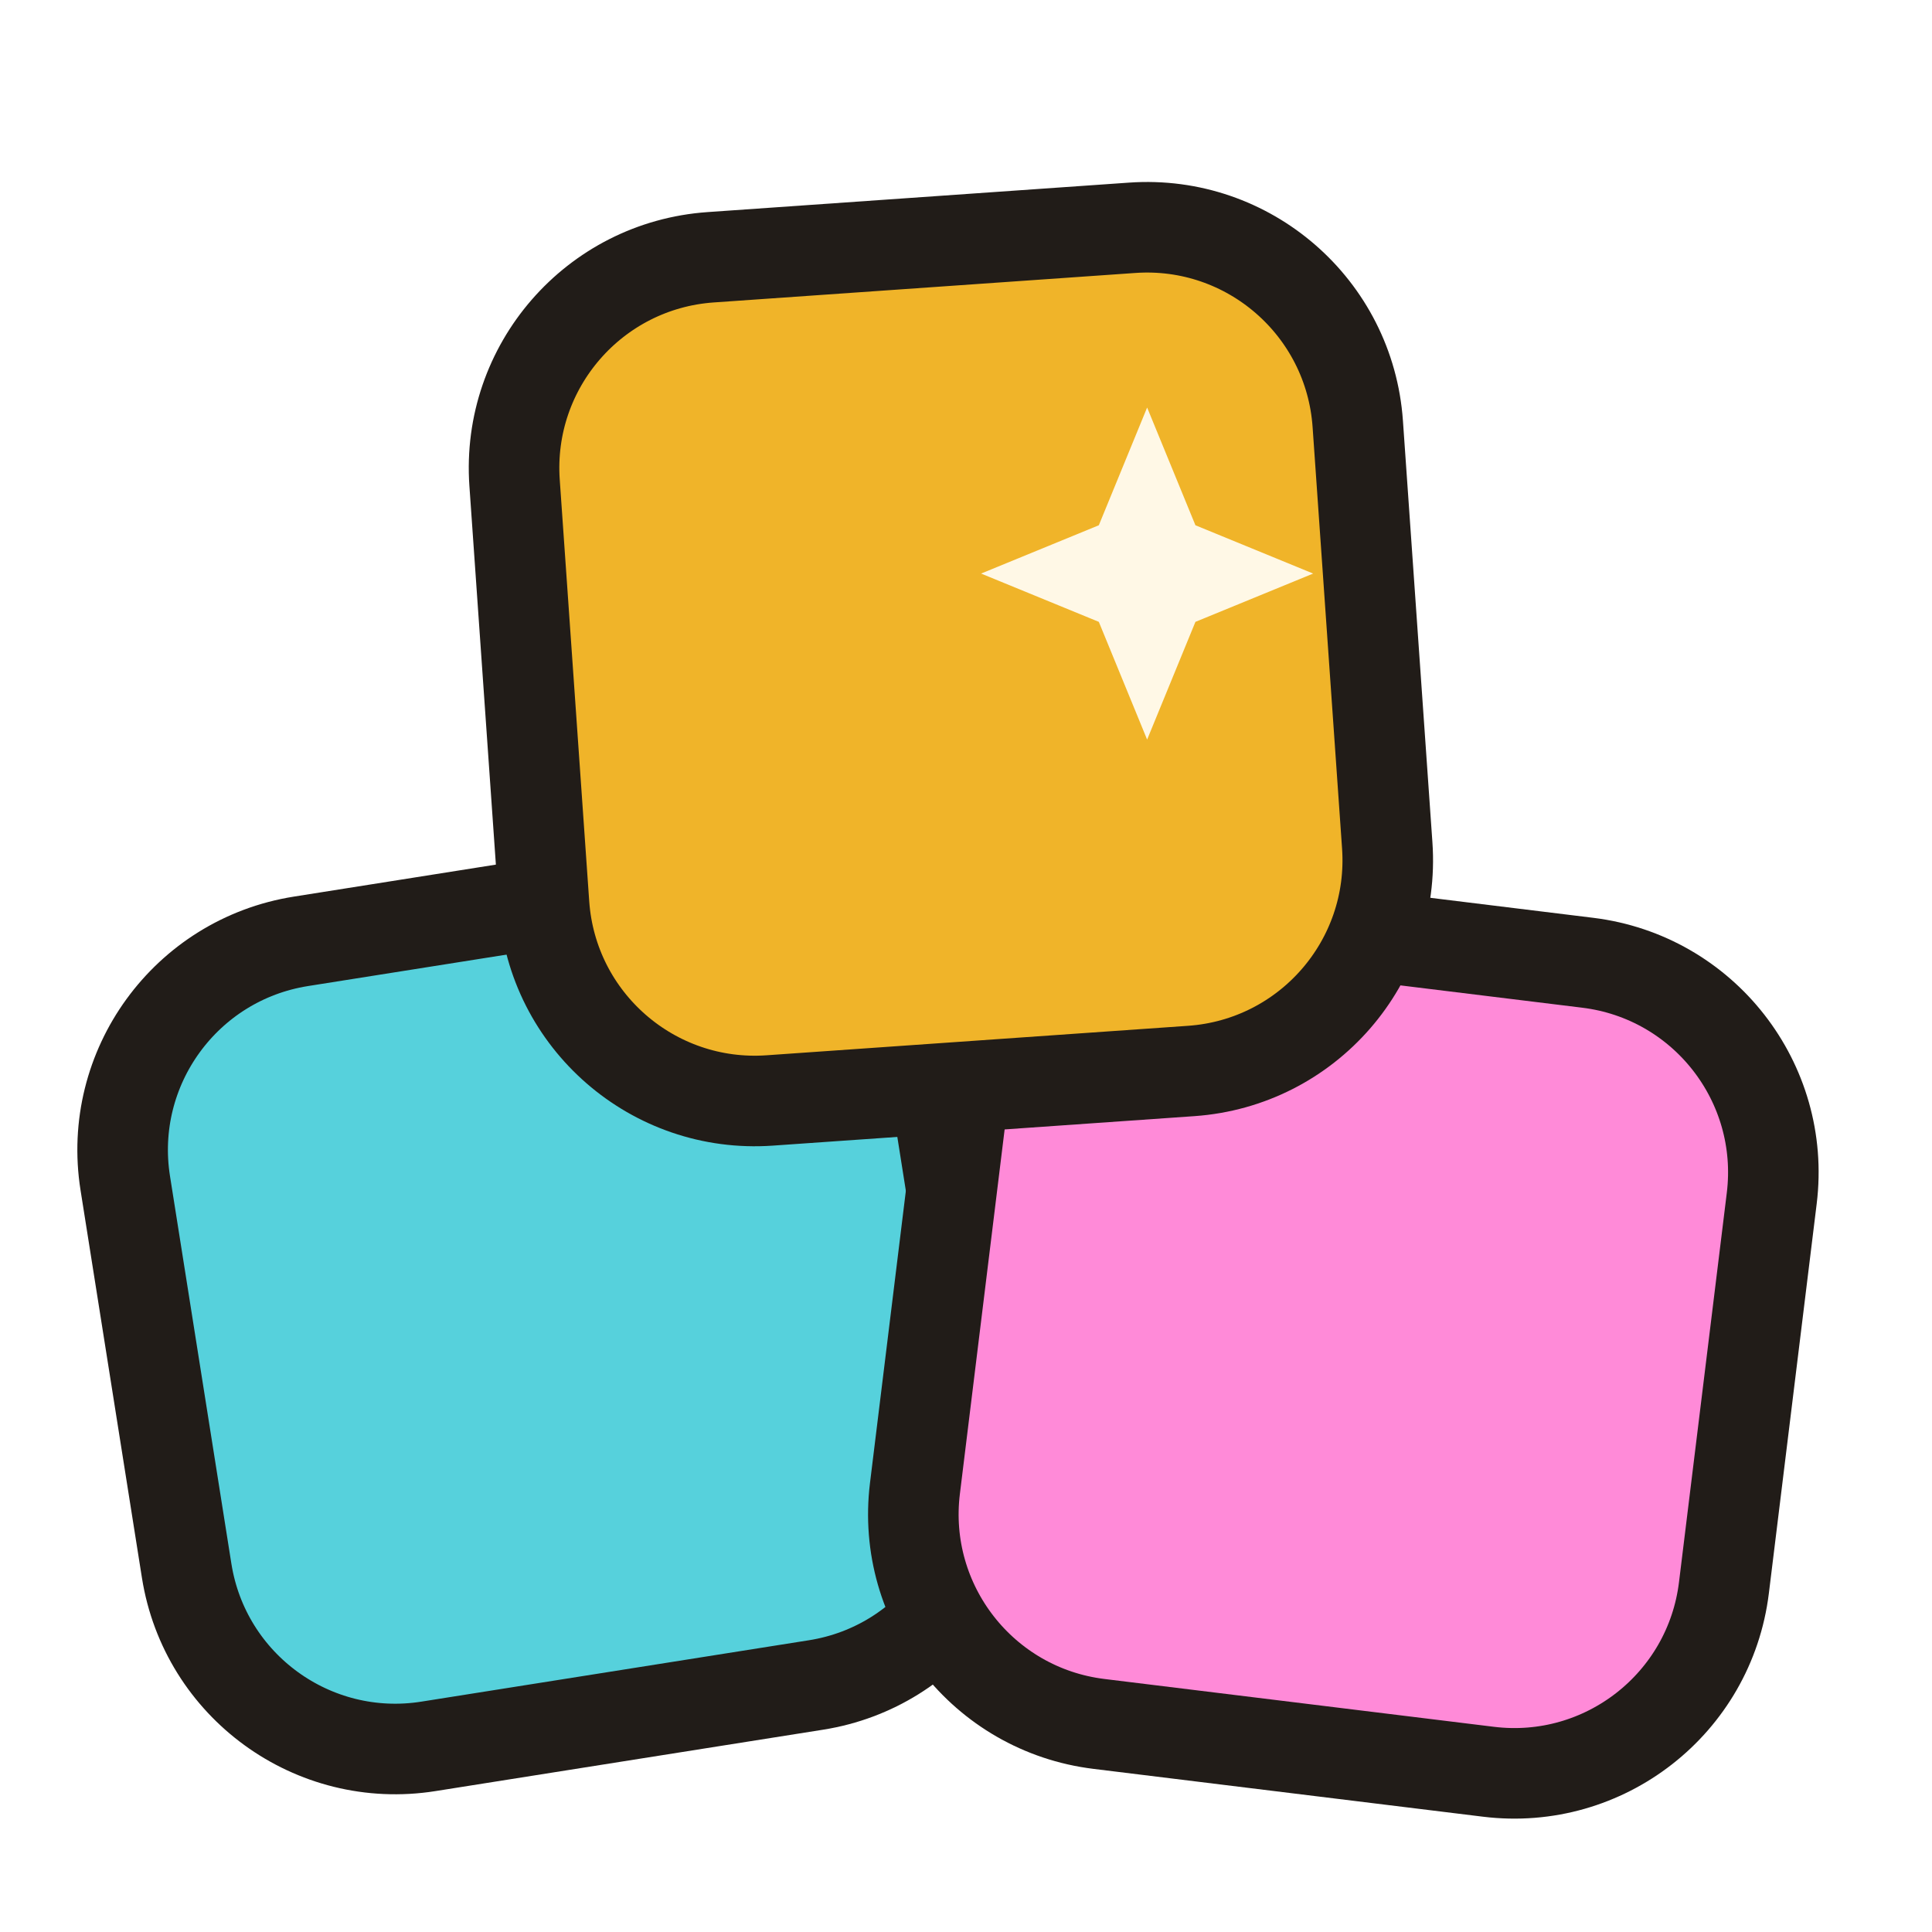
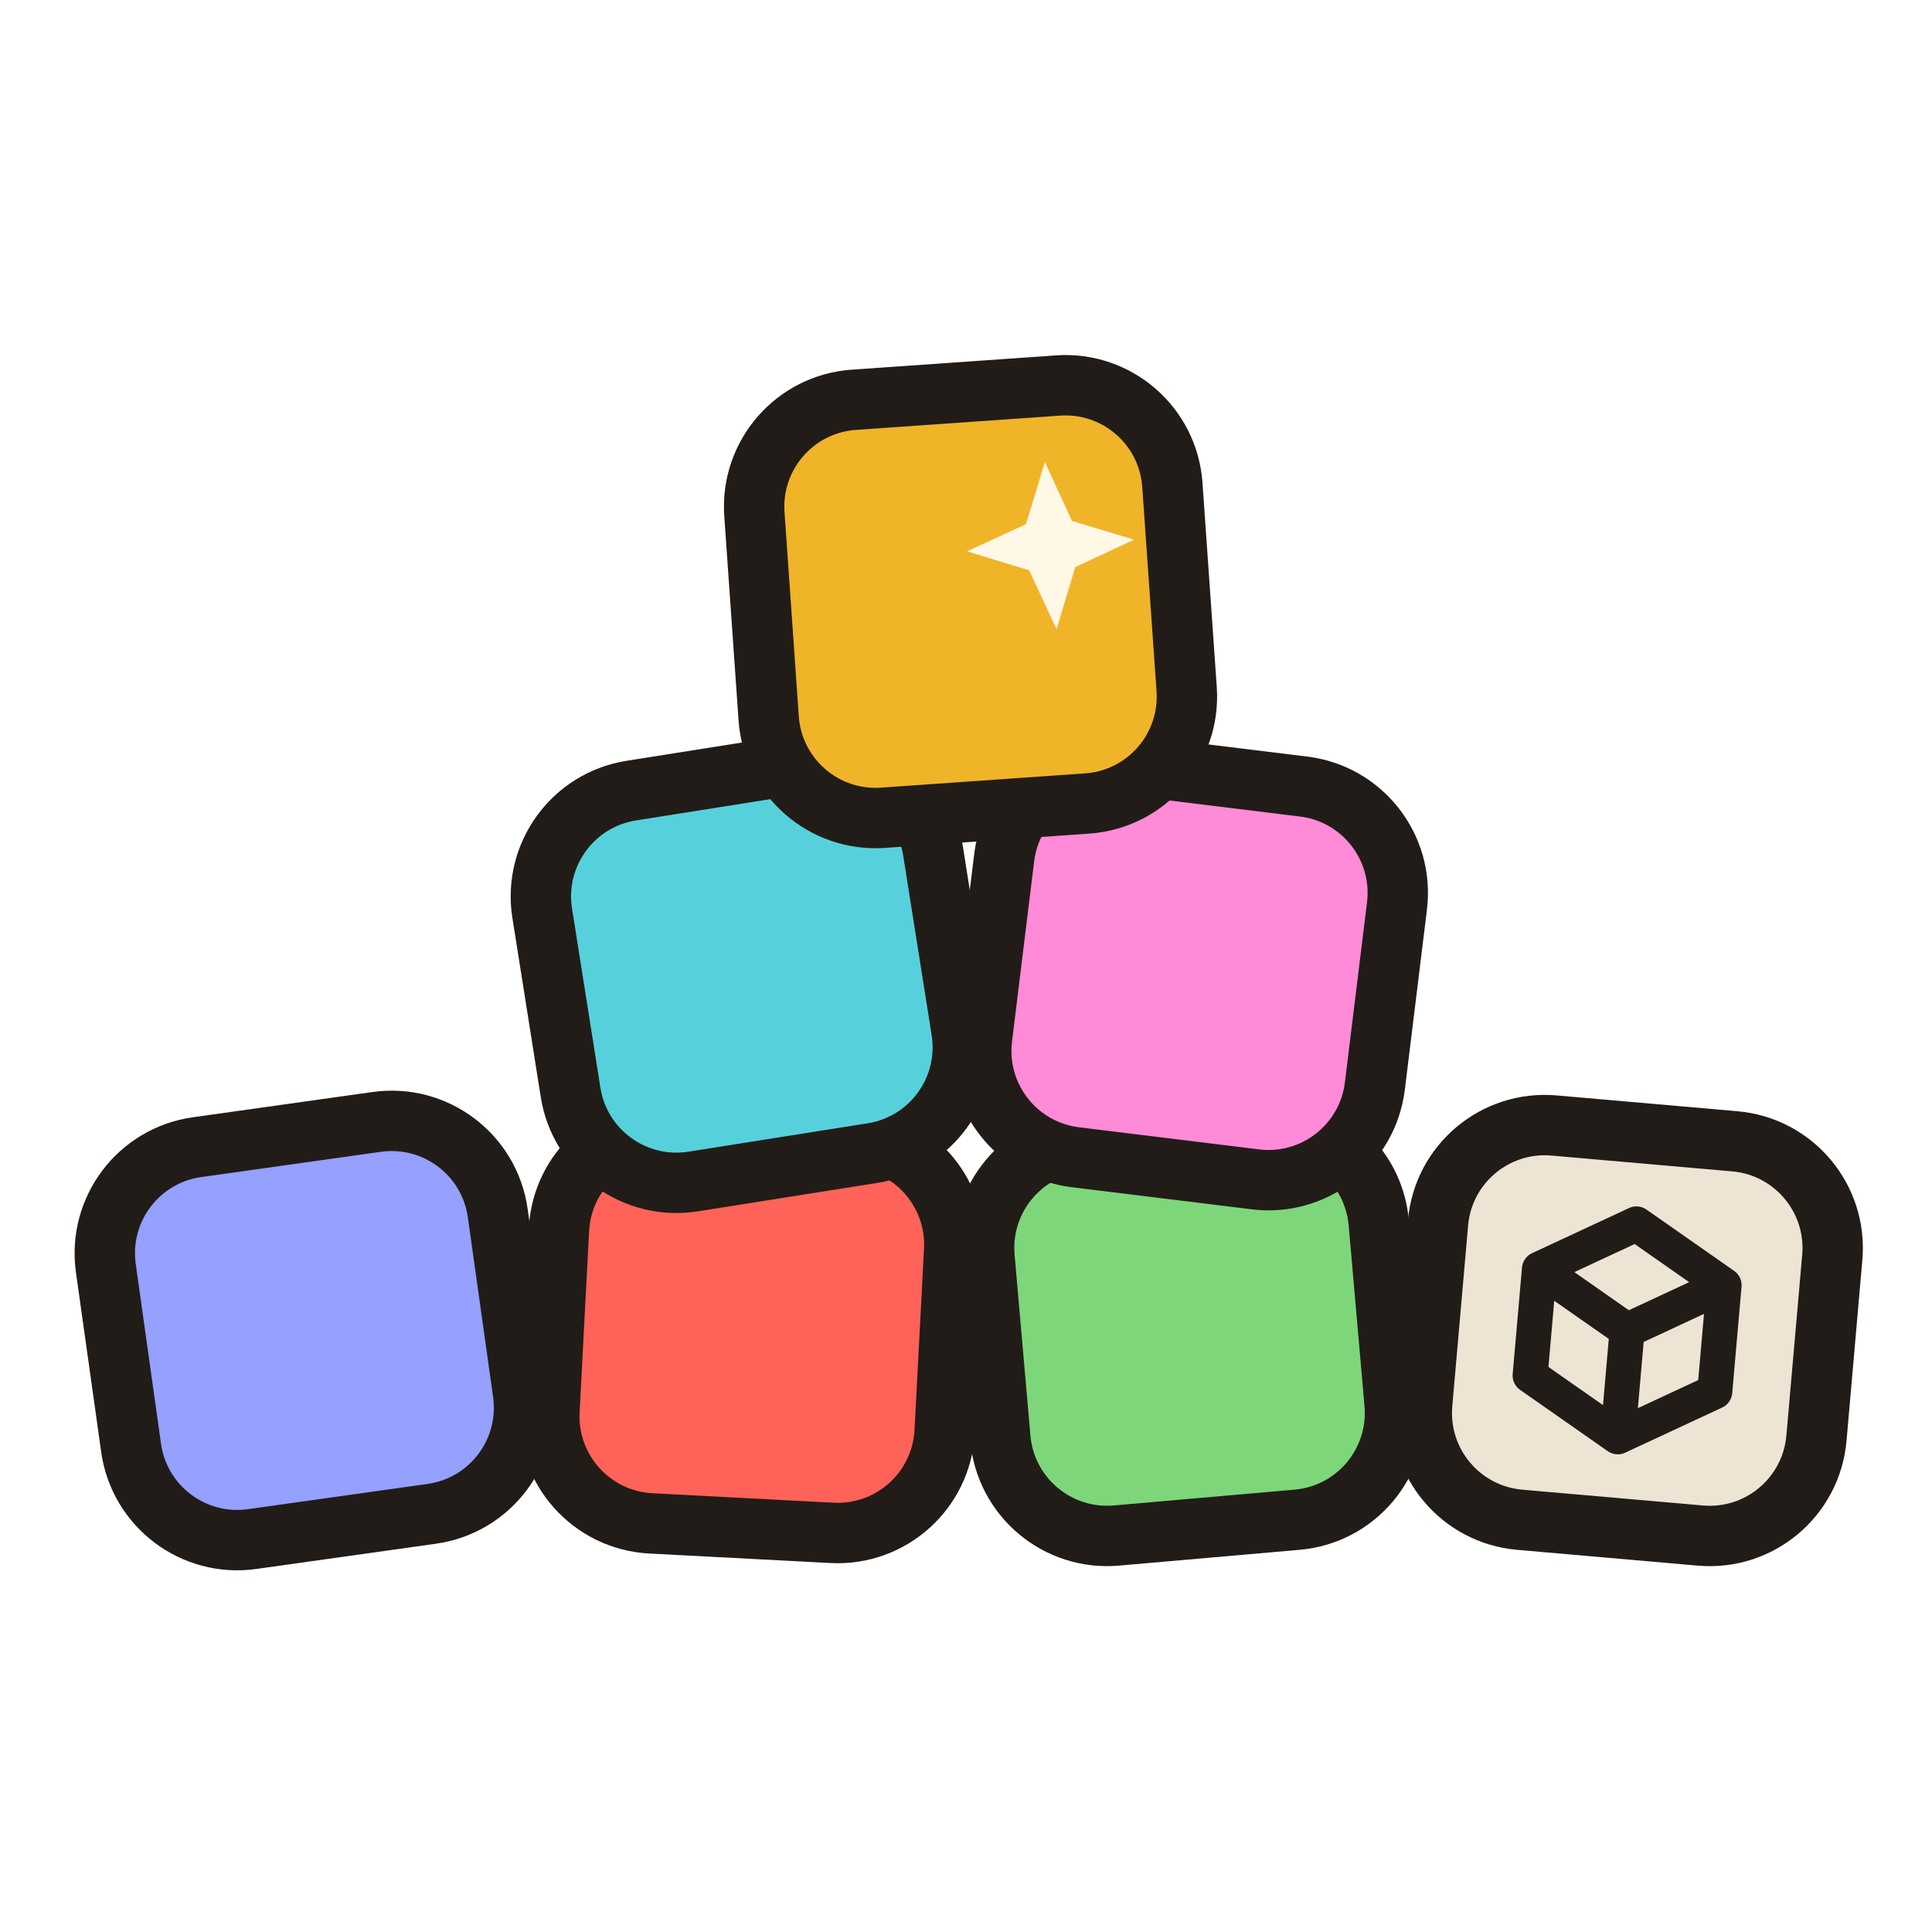
<svg xmlns="http://www.w3.org/2000/svg" viewBox="0 0 64 64">
-   <g transform="translate(0 0) scale(1.0)">
-     <rect x="5" y="30" width="27" height="27" rx="7" fill="#56D1DC" stroke="#211C18" stroke-width="3" transform="rotate(-9 18.5 43.5)" />
-     <rect x="31" y="31" width="27" height="27" rx="7" fill="#FF8AD8" stroke="#211C18" stroke-width="3" transform="rotate(7 44.5 44.5)" />
-     <rect x="17.5" y="8" width="28" height="28" rx="7" fill="#F0B429" stroke="#211C18" stroke-width="3" transform="rotate(-4 31.5 22)" />
-     <path d="M38 13.5 l1.6 3.9 3.9 1.6 -3.9 1.6 -1.6 3.9 -1.6 -3.9 -3.9 -1.6 3.9 -1.6z" fill="#FFF8E6" />
+   <g>
+     <g transform="translate(10.41 44.07) rotate(-8)">
+       <g>
+         <rect x="-6.55" y="-6.55" width="13.11" height="13.11" rx="3.55" fill="#95A0FF" stroke="#211C18" stroke-width="2" />
+       </g>
+     </g>
+     <g transform="translate(24.9 44.07) rotate(3)">
+       <g>
+         <rect x="-6.55" y="-6.55" width="13.11" height="13.11" rx="3.55" fill="#FF6259" stroke="#211C18" stroke-width="2" />
+       </g>
+     </g>
+     <g transform="translate(39.4 44.07) rotate(-5)">
+       <g>
+         <rect x="-6.55" y="-6.55" width="13.11" height="13.11" rx="3.55" fill="#7ED67A" stroke="#211C18" stroke-width="2" />
+       </g>
+     </g>
+     <g transform="translate(53.9 44.07) rotate(5)">
+       <g>
+         <rect x="-6.55" y="-6.55" width="13.11" height="13.11" rx="3.55" fill="#EDE4D3" stroke="#211C18" stroke-width="2" />
+         <path d="M0 -3.54 L3.07 -1.77 L3.07 1.77 L0 3.54 L-3.07 1.77 L-3.07 -1.77Z M-3.07 -1.77 L0 0 L3.07 -1.77 M0 0 L0 3.54" fill="none" stroke="#211C18" stroke-width="1.16" stroke-linejoin="round" stroke-linecap="round" />
+       </g>
+     </g>
+     <g transform="translate(24.9 32.19) rotate(-9)">
+       <g>
+         <rect x="-6.55" y="-6.55" width="13.11" height="13.11" rx="3.55" fill="#56D1DC" stroke="#211C18" stroke-width="2" />
+       </g>
+     </g>
+     <g transform="translate(39.4 32.19) rotate(7)">
+       <g>
+         <rect x="-6.55" y="-6.55" width="13.11" height="13.11" rx="3.55" fill="#FF8AD8" stroke="#211C18" stroke-width="2" />
+       </g>
+     </g>
+     <g transform="translate(32.15 19.93) rotate(-4)">
+       <g>
+         <rect x="-6.94" y="-6.94" width="13.88" height="13.88" rx="3.55" fill="#F0B429" stroke="#211C18" stroke-width="2" />
+         <path class="spark" d="M2.78 -4.44 L3.54 -2.43 L5.55 -1.67 L3.54 -0.9 L2.78 1.11 L2.01 -0.9 L0 -1.67 L2.01 -2.43Z" fill="#FFF8E6" />
+       </g>
+     </g>
  </g>
</svg>
